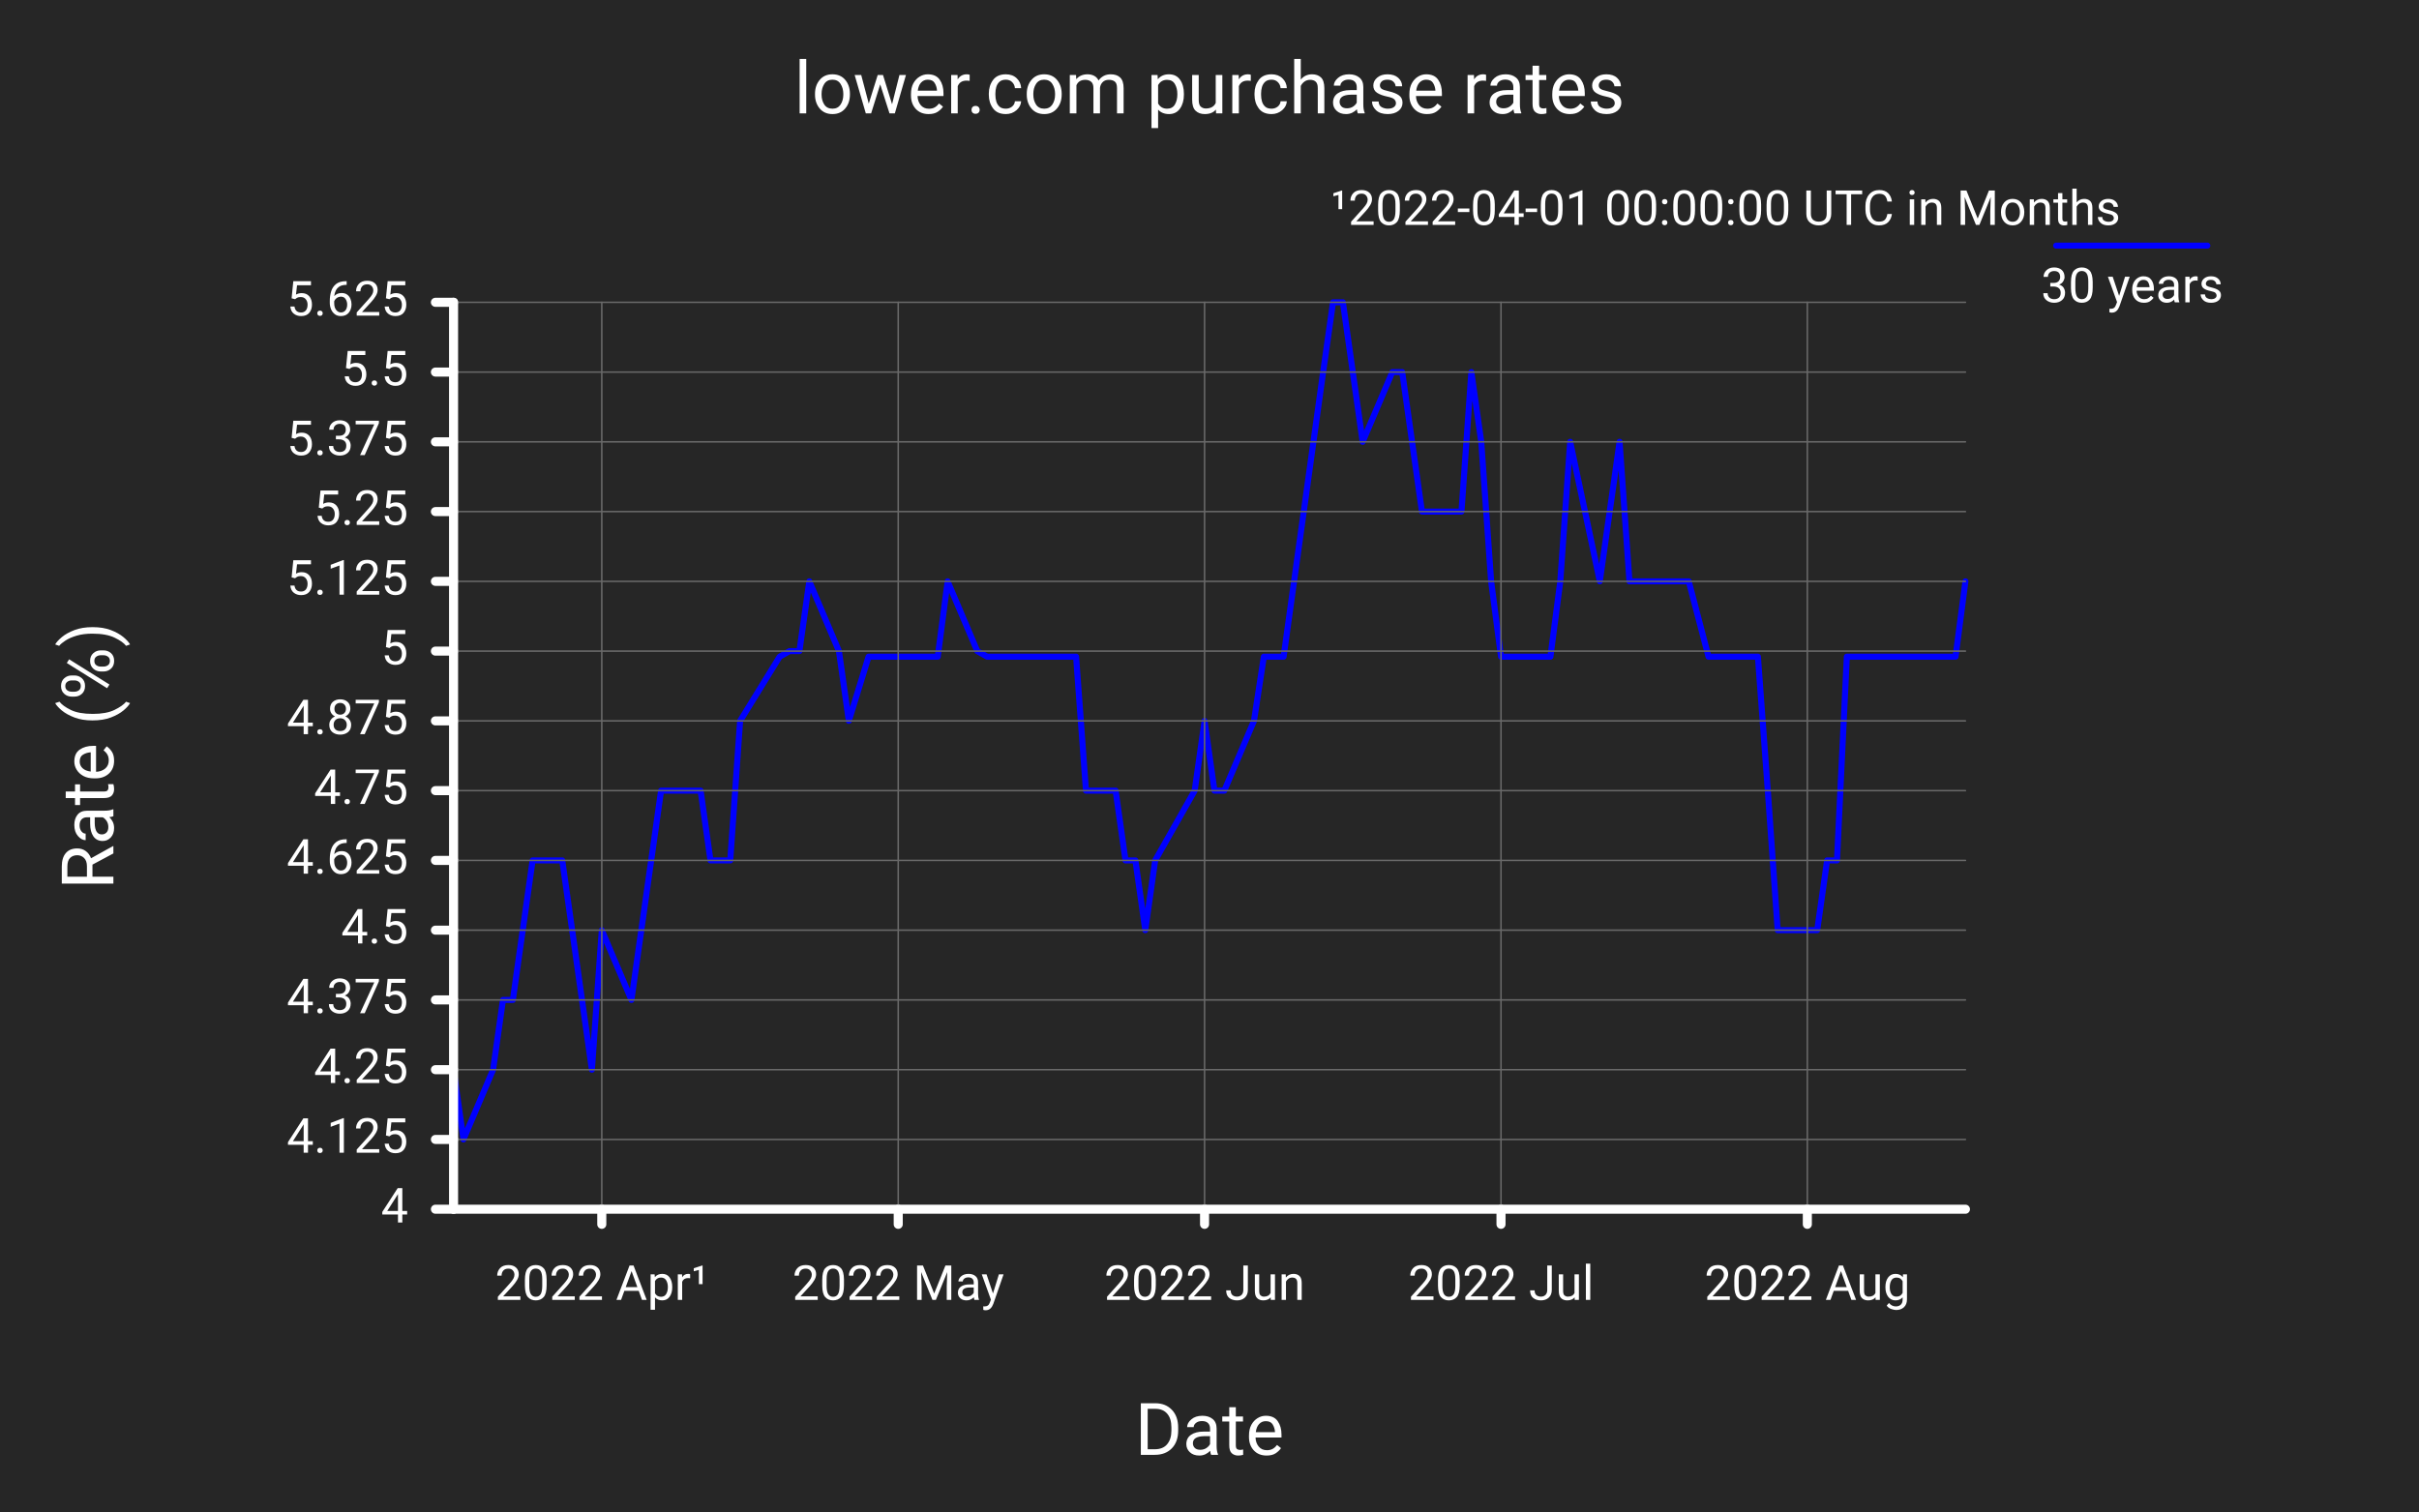
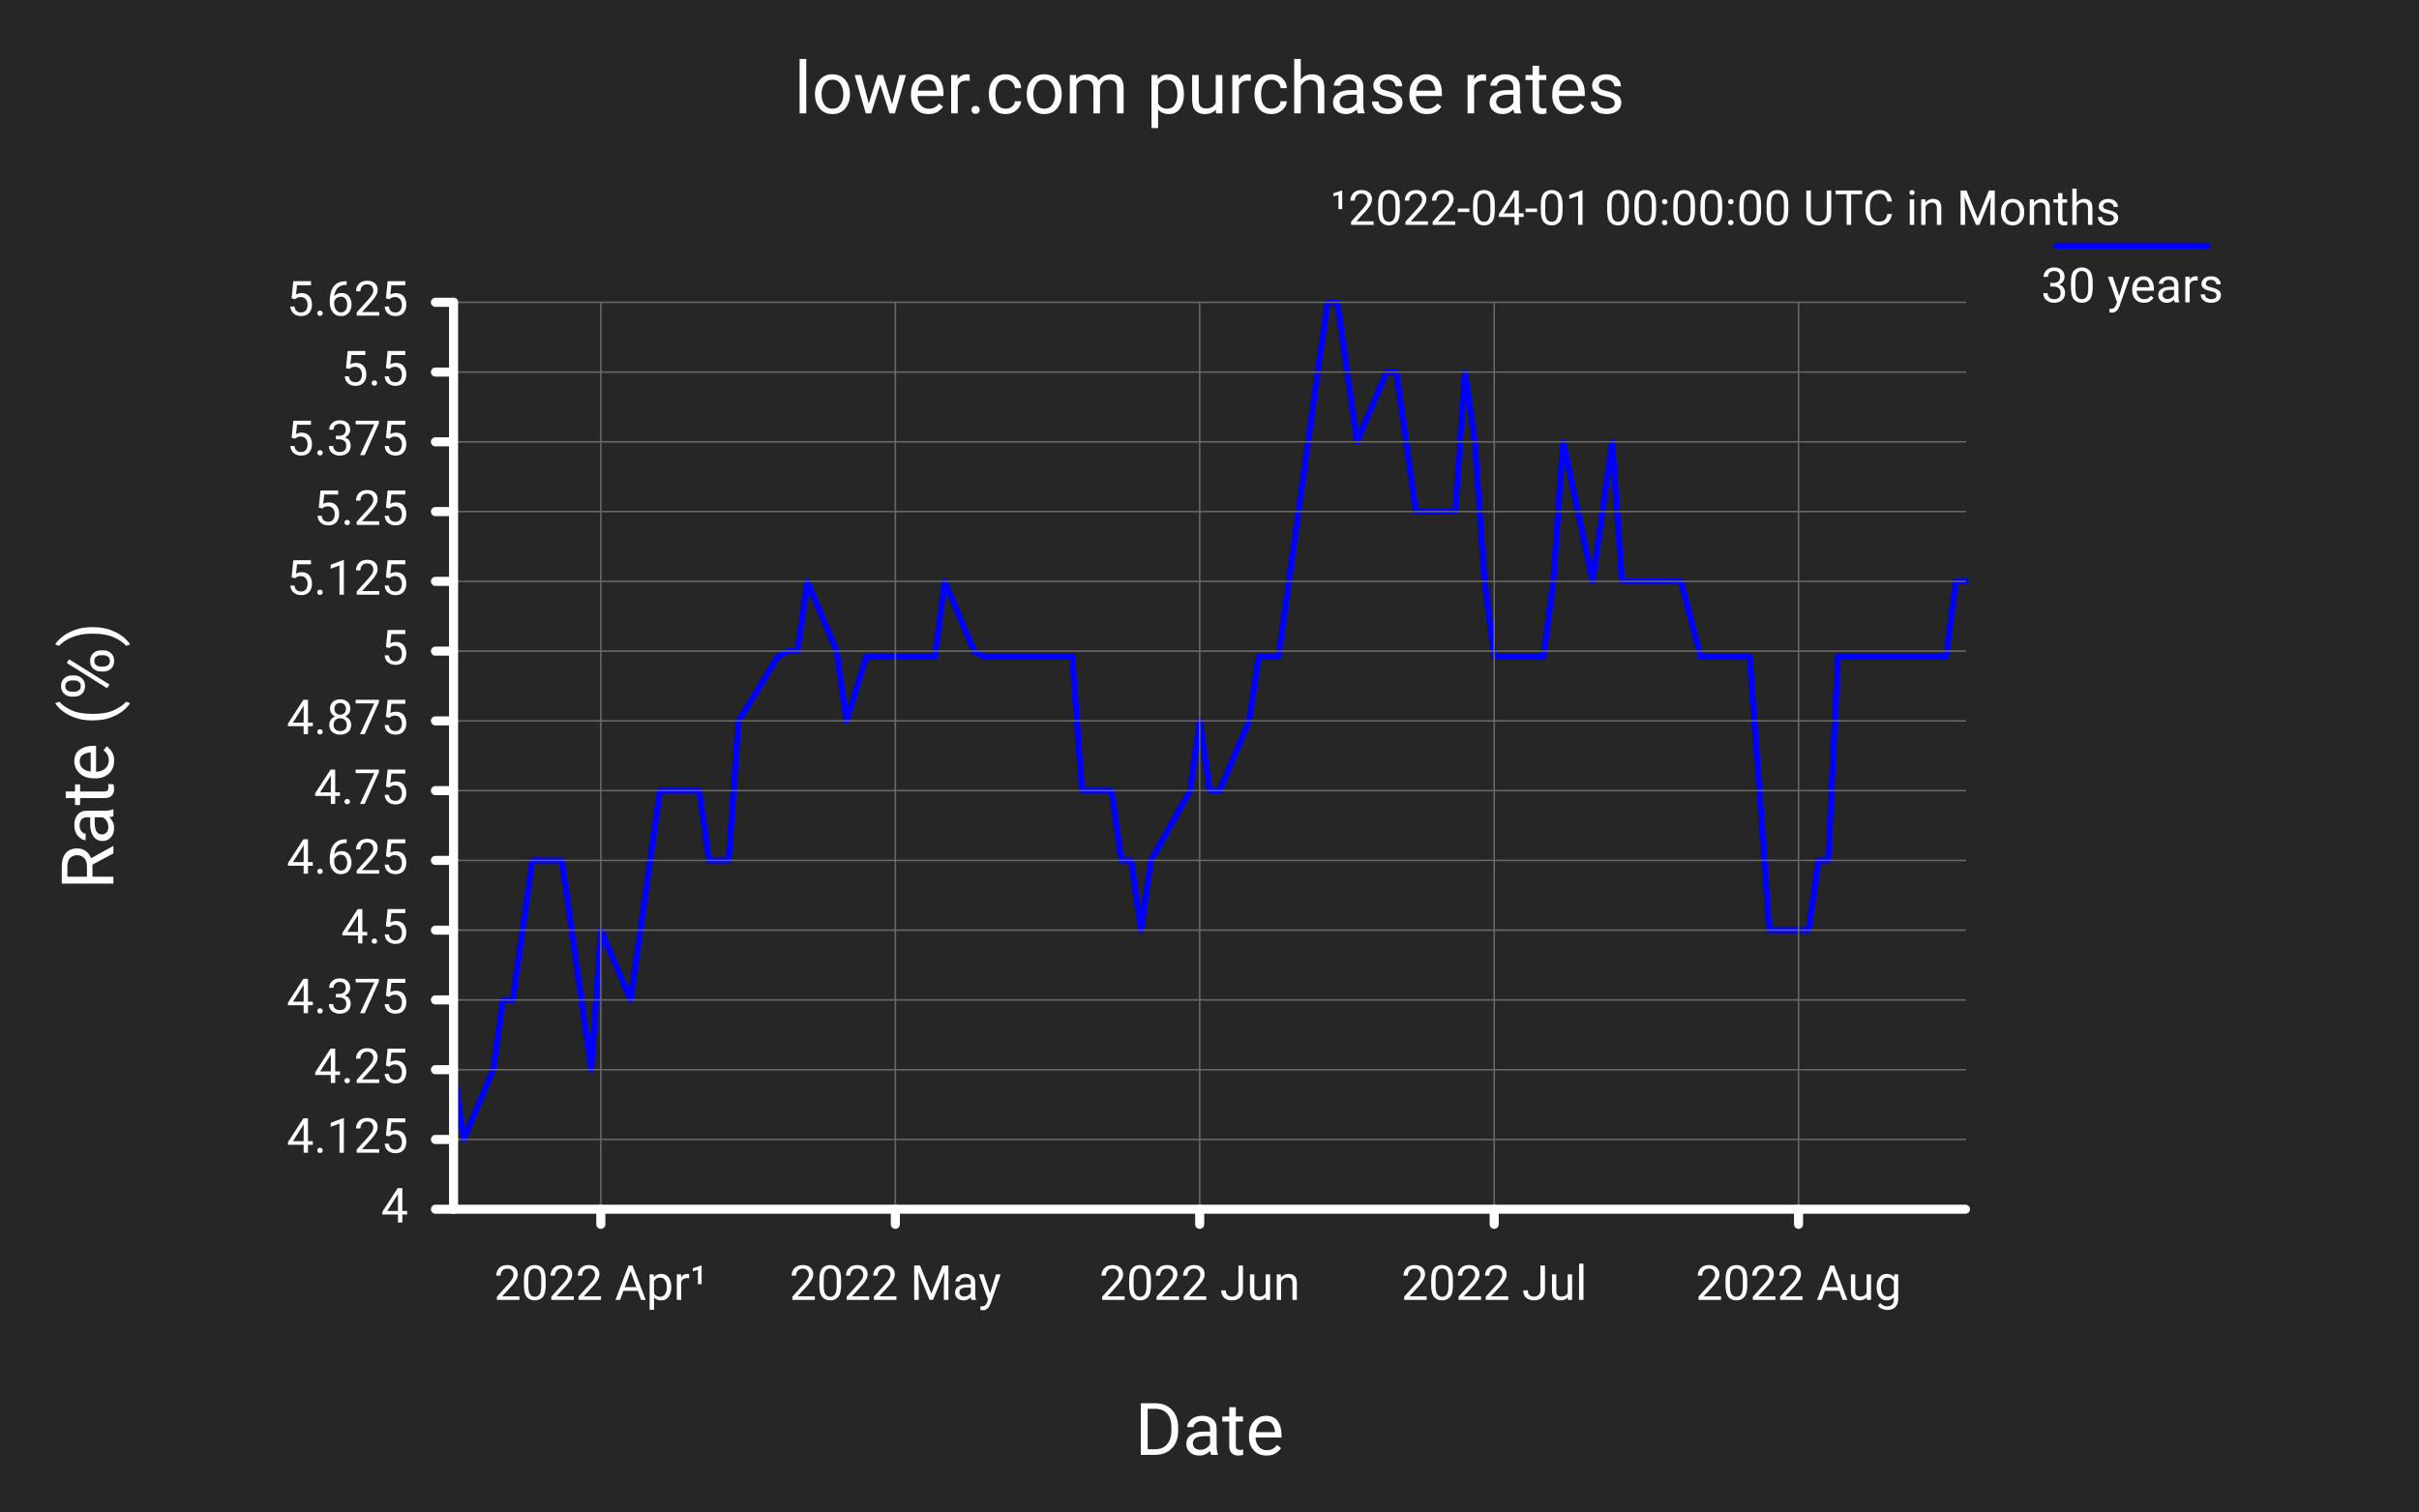
<svg xmlns="http://www.w3.org/2000/svg" class="poloto" width="800" height="500" viewBox="0 0 800 500">
  <style>.poloto{stroke-linecap:round;stroke-linejoin:round;font-family:Roboto,sans-serif;font-size:16px;}.poloto_background{fill:#262626;}.poloto_scatter{stroke-width:7}.poloto_tick_line{stroke:dimgray;stroke-width:0.5}.poloto_line{stroke-width:2}.poloto_text{fill: white;}.poloto_axis_lines{stroke: white;stroke-width:3;fill:none;stroke-dasharray:none}.poloto_title{font-size:24px;dominant-baseline:start;text-anchor:middle;}.poloto_xname{font-size:24px;dominant-baseline:start;text-anchor:middle;}.poloto_yname{font-size:24px;dominant-baseline:start;text-anchor:middle;}.poloto0stroke{stroke:blue;}.poloto1stroke{stroke:red;}.poloto2stroke{stroke:green;}.poloto3stroke{stroke:gold;}.poloto4stroke{stroke:aqua;}.poloto5stroke{stroke:lime;}.poloto6stroke{stroke:orange;}.poloto7stroke{stroke:chocolate;}.poloto0fill{fill:blue;}.poloto1fill{fill:red;}.poloto2fill{fill:green;}.poloto3fill{fill:gold;}.poloto4fill{fill:aqua;}.poloto5fill{fill:lime;}.poloto6fill{fill:orange;}.poloto7fill{fill:chocolate;}</style>
  <circle r="1e5" class="poloto_background" />
  <text class="poloto_text poloto_legend_text" x="675" y="100">30 years</text>
  <line class="poloto_line poloto_legend_icon poloto0stroke poloto0legend" stroke="black" x1="680" x2="730" y1="81.25" y2="81.25" />
-   <path class="poloto_line poloto0stroke" fill="none" stroke="black" d=" M 150.00 353.85 L 153.27 376.92 L 163.07 353.85 L 166.34 330.77 L 169.61 330.77 L 169.61 330.77 L 176.14 284.62 L 185.95 284.62 L 189.22 307.69 L 192.48 330.77 L 195.75 353.85 L 199.02 307.69 L 208.82 330.77 L 212.09 307.69 L 215.36 284.62 L 218.63 261.54 L 221.90 261.54 L 231.70 261.54 L 234.97 284.62 L 238.24 284.62 L 241.50 284.62 L 244.77 238.46 L 257.84 217.23 L 261.11 215.38 L 264.38 215.38 L 267.65 192.31 L 277.45 215.38 L 280.72 238.46 L 287.25 217.23 L 290.52 217.23 L 300.33 217.23 L 303.59 217.23 L 306.86 217.23 L 310.13 217.23 L 313.40 192.31 L 323.20 215.38 L 326.47 217.23 L 326.47 217.23 L 329.74 217.23 L 333.01 217.23 L 336.27 217.23 L 346.08 217.23 L 349.35 217.23 L 352.61 217.23 L 352.61 217.23 L 355.88 217.23 L 359.15 261.54 L 368.95 261.54 L 372.22 284.62 L 375.49 284.62 L 378.76 307.69 L 382.03 284.62 L 395.10 261.54 L 398.37 238.46 L 401.63 261.54 L 404.90 261.54 L 414.71 238.46 L 417.97 217.23 L 421.24 217.23 L 424.51 217.23 L 437.58 123.08 L 440.85 100.00 L 444.12 100.00 L 447.39 123.08 L 450.65 146.15 L 460.46 123.08 L 463.73 123.08 L 466.99 146.15 L 470.26 169.23 L 483.33 169.23 L 486.60 123.08 L 489.87 146.15 L 493.14 192.31 L 496.41 217.23 L 509.48 217.23 L 512.75 217.23 L 516.01 192.31 L 519.28 146.15 L 529.08 192.31 L 535.62 146.15 L 538.89 192.31 L 551.96 192.31 L 551.96 192.31 L 551.96 192.31 L 551.96 192.31 L 551.96 192.31 L 558.50 192.31 L 558.50 192.31 L 558.50 192.31 L 558.50 192.31 L 558.50 192.31 L 558.50 192.31 L 565.03 217.23 L 574.84 217.23 L 581.37 217.23 L 584.64 261.54 L 587.91 307.69 L 597.71 307.69 L 600.98 307.69 L 604.25 284.62 L 607.52 284.62 L 610.78 217.23 L 620.59 217.23 L 620.59 217.23 L 623.86 217.23 L 623.86 217.23 L 630.39 217.23 L 646.73 217.23 L 650.00 192.31" />
+   <path class="poloto_line poloto0stroke" fill="none" stroke="black" d=" M 150.00 353.85 L 153.25 376.92 L 162.99 353.85 L 166.23 330.77 L 169.48 330.77 L 169.48 330.77 L 175.97 284.62 L 185.71 284.62 L 188.96 307.69 L 192.21 330.77 L 195.45 353.85 L 198.70 307.69 L 208.44 330.77 L 211.69 307.69 L 214.94 284.62 L 218.18 261.54 L 221.43 261.54 L 231.17 261.54 L 234.42 284.62 L 237.66 284.62 L 240.91 284.62 L 244.16 238.46 L 257.14 217.23 L 260.39 215.38 L 263.64 215.38 L 266.88 192.31 L 276.62 215.38 L 279.87 238.46 L 286.36 217.23 L 289.61 217.23 L 299.35 217.23 L 302.60 217.23 L 305.84 217.23 L 309.09 217.23 L 312.34 192.31 L 322.08 215.38 L 325.32 217.23 L 325.32 217.23 L 328.57 217.23 L 331.82 217.23 L 335.06 217.23 L 344.81 217.23 L 348.05 217.23 L 351.30 217.23 L 351.30 217.23 L 354.55 217.23 L 357.79 261.54 L 367.53 261.54 L 370.78 284.62 L 374.03 284.62 L 377.27 307.69 L 380.52 284.62 L 393.51 261.54 L 396.75 238.46 L 400.00 261.54 L 403.25 261.54 L 412.99 238.46 L 416.23 217.23 L 419.48 217.23 L 422.73 217.23 L 435.71 123.08 L 438.96 100.00 L 442.21 100.00 L 445.45 123.08 L 448.70 146.15 L 458.44 123.08 L 461.69 123.08 L 464.94 146.15 L 468.18 169.23 L 481.17 169.23 L 484.42 123.08 L 487.66 146.15 L 490.91 192.31 L 494.16 217.23 L 507.14 217.23 L 510.39 217.23 L 513.64 192.31 L 516.88 146.15 L 526.62 192.31 L 533.12 146.15 L 536.36 192.31 L 549.35 192.31 L 549.35 192.31 L 549.35 192.31 L 549.35 192.31 L 549.35 192.31 L 555.84 192.31 L 555.84 192.31 L 555.84 192.31 L 555.84 192.31 L 555.84 192.31 L 555.84 192.31 L 562.34 217.23 L 572.08 217.23 L 578.57 217.23 L 581.82 261.54 L 585.06 307.69 L 594.81 307.69 L 598.05 307.69 L 601.30 284.62 L 604.55 284.62 L 607.79 217.23 L 617.53 217.23 L 617.53 217.23 L 620.78 217.23 L 620.78 217.23 L 627.27 217.23 L 643.51 217.23 L 646.75 192.31 L 650.00 192.31" />
  <text class="poloto_labels poloto_text poloto_title" x="400" y="37.5">lower.com purchase rates</text>
  <text class="poloto_labels poloto_text poloto_xname" x="400" y="481.25">Date</text>
  <text class="poloto_labels poloto_text poloto_yname" transform="rotate(-90,37.5,250)" x="37.5" y="250">Rate (%)</text>
  <text class="poloto_tick_labels poloto_text" dominant-baseline="middle" text-anchor="start" x="150" y="70" />
  <line class="poloto_axis_lines" stroke="black" x1="150" x2="144" y1="400" y2="400" />
  <line class="poloto_tick_line" stroke="black" x1="150" x2="650" y1="400" y2="400" />
  <text class="poloto_tick_labels poloto_text" dominant-baseline="middle" text-anchor="end" x="135" y="400">4</text>
  <line class="poloto_axis_lines" stroke="black" x1="150" x2="144" y1="376.923" y2="376.923" />
  <line class="poloto_tick_line" stroke="black" x1="150" x2="650" y1="376.923" y2="376.923" />
  <text class="poloto_tick_labels poloto_text" dominant-baseline="middle" text-anchor="end" x="135" y="376.923">4.125</text>
  <line class="poloto_axis_lines" stroke="black" x1="150" x2="144" y1="353.846" y2="353.846" />
  <line class="poloto_tick_line" stroke="black" x1="150" x2="650" y1="353.846" y2="353.846" />
  <text class="poloto_tick_labels poloto_text" dominant-baseline="middle" text-anchor="end" x="135" y="353.846">4.25</text>
  <line class="poloto_axis_lines" stroke="black" x1="150" x2="144" y1="330.769" y2="330.769" />
  <line class="poloto_tick_line" stroke="black" x1="150" x2="650" y1="330.769" y2="330.769" />
  <text class="poloto_tick_labels poloto_text" dominant-baseline="middle" text-anchor="end" x="135" y="330.769">4.375</text>
  <line class="poloto_axis_lines" stroke="black" x1="150" x2="144" y1="307.692" y2="307.692" />
  <line class="poloto_tick_line" stroke="black" x1="150" x2="650" y1="307.692" y2="307.692" />
  <text class="poloto_tick_labels poloto_text" dominant-baseline="middle" text-anchor="end" x="135" y="307.692">4.5</text>
  <line class="poloto_axis_lines" stroke="black" x1="150" x2="144" y1="284.615" y2="284.615" />
  <line class="poloto_tick_line" stroke="black" x1="150" x2="650" y1="284.615" y2="284.615" />
  <text class="poloto_tick_labels poloto_text" dominant-baseline="middle" text-anchor="end" x="135" y="284.615">4.625</text>
  <line class="poloto_axis_lines" stroke="black" x1="150" x2="144" y1="261.538" y2="261.538" />
  <line class="poloto_tick_line" stroke="black" x1="150" x2="650" y1="261.538" y2="261.538" />
  <text class="poloto_tick_labels poloto_text" dominant-baseline="middle" text-anchor="end" x="135" y="261.538">4.75</text>
  <line class="poloto_axis_lines" stroke="black" x1="150" x2="144" y1="238.462" y2="238.462" />
  <line class="poloto_tick_line" stroke="black" x1="150" x2="650" y1="238.462" y2="238.462" />
  <text class="poloto_tick_labels poloto_text" dominant-baseline="middle" text-anchor="end" x="135" y="238.462">4.875</text>
  <line class="poloto_axis_lines" stroke="black" x1="150" x2="144" y1="215.385" y2="215.385" />
  <line class="poloto_tick_line" stroke="black" x1="150" x2="650" y1="215.385" y2="215.385" />
  <text class="poloto_tick_labels poloto_text" dominant-baseline="middle" text-anchor="end" x="135" y="215.385">5</text>
  <line class="poloto_axis_lines" stroke="black" x1="150" x2="144" y1="192.308" y2="192.308" />
  <line class="poloto_tick_line" stroke="black" x1="150" x2="650" y1="192.308" y2="192.308" />
  <text class="poloto_tick_labels poloto_text" dominant-baseline="middle" text-anchor="end" x="135" y="192.308">5.125</text>
  <line class="poloto_axis_lines" stroke="black" x1="150" x2="144" y1="169.231" y2="169.231" />
  <line class="poloto_tick_line" stroke="black" x1="150" x2="650" y1="169.231" y2="169.231" />
  <text class="poloto_tick_labels poloto_text" dominant-baseline="middle" text-anchor="end" x="135" y="169.231">5.25</text>
  <line class="poloto_axis_lines" stroke="black" x1="150" x2="144" y1="146.154" y2="146.154" />
  <line class="poloto_tick_line" stroke="black" x1="150" x2="650" y1="146.154" y2="146.154" />
  <text class="poloto_tick_labels poloto_text" dominant-baseline="middle" text-anchor="end" x="135" y="146.154">5.375</text>
  <line class="poloto_axis_lines" stroke="black" x1="150" x2="144" y1="123.077" y2="123.077" />
  <line class="poloto_tick_line" stroke="black" x1="150" x2="650" y1="123.077" y2="123.077" />
  <text class="poloto_tick_labels poloto_text" dominant-baseline="middle" text-anchor="end" x="135" y="123.077">5.5</text>
  <line class="poloto_axis_lines" stroke="black" x1="150" x2="144" y1="100" y2="100" />
  <line class="poloto_tick_line" stroke="black" x1="150" x2="650" y1="100" y2="100" />
  <text class="poloto_tick_labels poloto_text" dominant-baseline="middle" text-anchor="end" x="135" y="100">5.625</text>
  <text class="poloto_tick_labels poloto_text" dominant-baseline="middle" text-anchor="start" x="440" y="70">¹2022-04-01 00:00:00 UTC in Months</text>
-   <line class="poloto_axis_lines" stroke="black" x1="199.02" x2="199.02" y1="400" y2="405" />
-   <line class="poloto_tick_line" stroke="black" x1="199.02" x2="199.02" y1="400" y2="100" />
-   <text class="poloto_tick_labels poloto_text" dominant-baseline="start" text-anchor="middle" x="199.02" y="430">2022 Apr¹</text>
-   <line class="poloto_axis_lines" stroke="black" x1="297.059" x2="297.059" y1="400" y2="405" />
-   <line class="poloto_tick_line" stroke="black" x1="297.059" x2="297.059" y1="400" y2="100" />
-   <text class="poloto_tick_labels poloto_text" dominant-baseline="start" text-anchor="middle" x="297.059" y="430">2022 May</text>
-   <line class="poloto_axis_lines" stroke="black" x1="398.366" x2="398.366" y1="400" y2="405" />
-   <line class="poloto_tick_line" stroke="black" x1="398.366" x2="398.366" y1="400" y2="100" />
-   <text class="poloto_tick_labels poloto_text" dominant-baseline="start" text-anchor="middle" x="398.366" y="430">2022 Jun</text>
-   <line class="poloto_axis_lines" stroke="black" x1="496.405" x2="496.405" y1="400" y2="405" />
-   <line class="poloto_tick_line" stroke="black" x1="496.405" x2="496.405" y1="400" y2="100" />
-   <text class="poloto_tick_labels poloto_text" dominant-baseline="start" text-anchor="middle" x="496.405" y="430">2022 Jul</text>
-   <line class="poloto_axis_lines" stroke="black" x1="597.712" x2="597.712" y1="400" y2="405" />
-   <line class="poloto_tick_line" stroke="black" x1="597.712" x2="597.712" y1="400" y2="100" />
-   <text class="poloto_tick_labels poloto_text" dominant-baseline="start" text-anchor="middle" x="597.712" y="430">2022 Aug</text>
+   <line class="poloto_axis_lines" stroke="black" x1="198.701" x2="198.701" y1="400" y2="405" />
+   <line class="poloto_tick_line" stroke="black" x1="198.701" x2="198.701" y1="400" y2="100" />
+   <text class="poloto_tick_labels poloto_text" dominant-baseline="start" text-anchor="middle" x="198.701" y="430">2022 Apr¹</text>
+   <line class="poloto_axis_lines" stroke="black" x1="296.104" x2="296.104" y1="400" y2="405" />
+   <line class="poloto_tick_line" stroke="black" x1="296.104" x2="296.104" y1="400" y2="100" />
+   <text class="poloto_tick_labels poloto_text" dominant-baseline="start" text-anchor="middle" x="296.104" y="430">2022 May</text>
+   <line class="poloto_axis_lines" stroke="black" x1="396.753" x2="396.753" y1="400" y2="405" />
+   <line class="poloto_tick_line" stroke="black" x1="396.753" x2="396.753" y1="400" y2="100" />
+   <text class="poloto_tick_labels poloto_text" dominant-baseline="start" text-anchor="middle" x="396.753" y="430">2022 Jun</text>
+   <line class="poloto_axis_lines" stroke="black" x1="494.156" x2="494.156" y1="400" y2="405" />
+   <line class="poloto_tick_line" stroke="black" x1="494.156" x2="494.156" y1="400" y2="100" />
+   <text class="poloto_tick_labels poloto_text" dominant-baseline="start" text-anchor="middle" x="494.156" y="430">2022 Jul</text>
+   <line class="poloto_axis_lines" stroke="black" x1="594.805" x2="594.805" y1="400" y2="405" />
+   <line class="poloto_tick_line" stroke="black" x1="594.805" x2="594.805" y1="400" y2="100" />
+   <text class="poloto_tick_labels poloto_text" dominant-baseline="start" text-anchor="middle" x="594.805" y="430">2022 Aug</text>
  <path stroke="black" fill="none" class="poloto_axis_lines" d=" M 150 400 L 650 400" />
  <path stroke="black" fill="none" class="poloto_axis_lines" d=" M 150 400 L 150 100" />
</svg>
